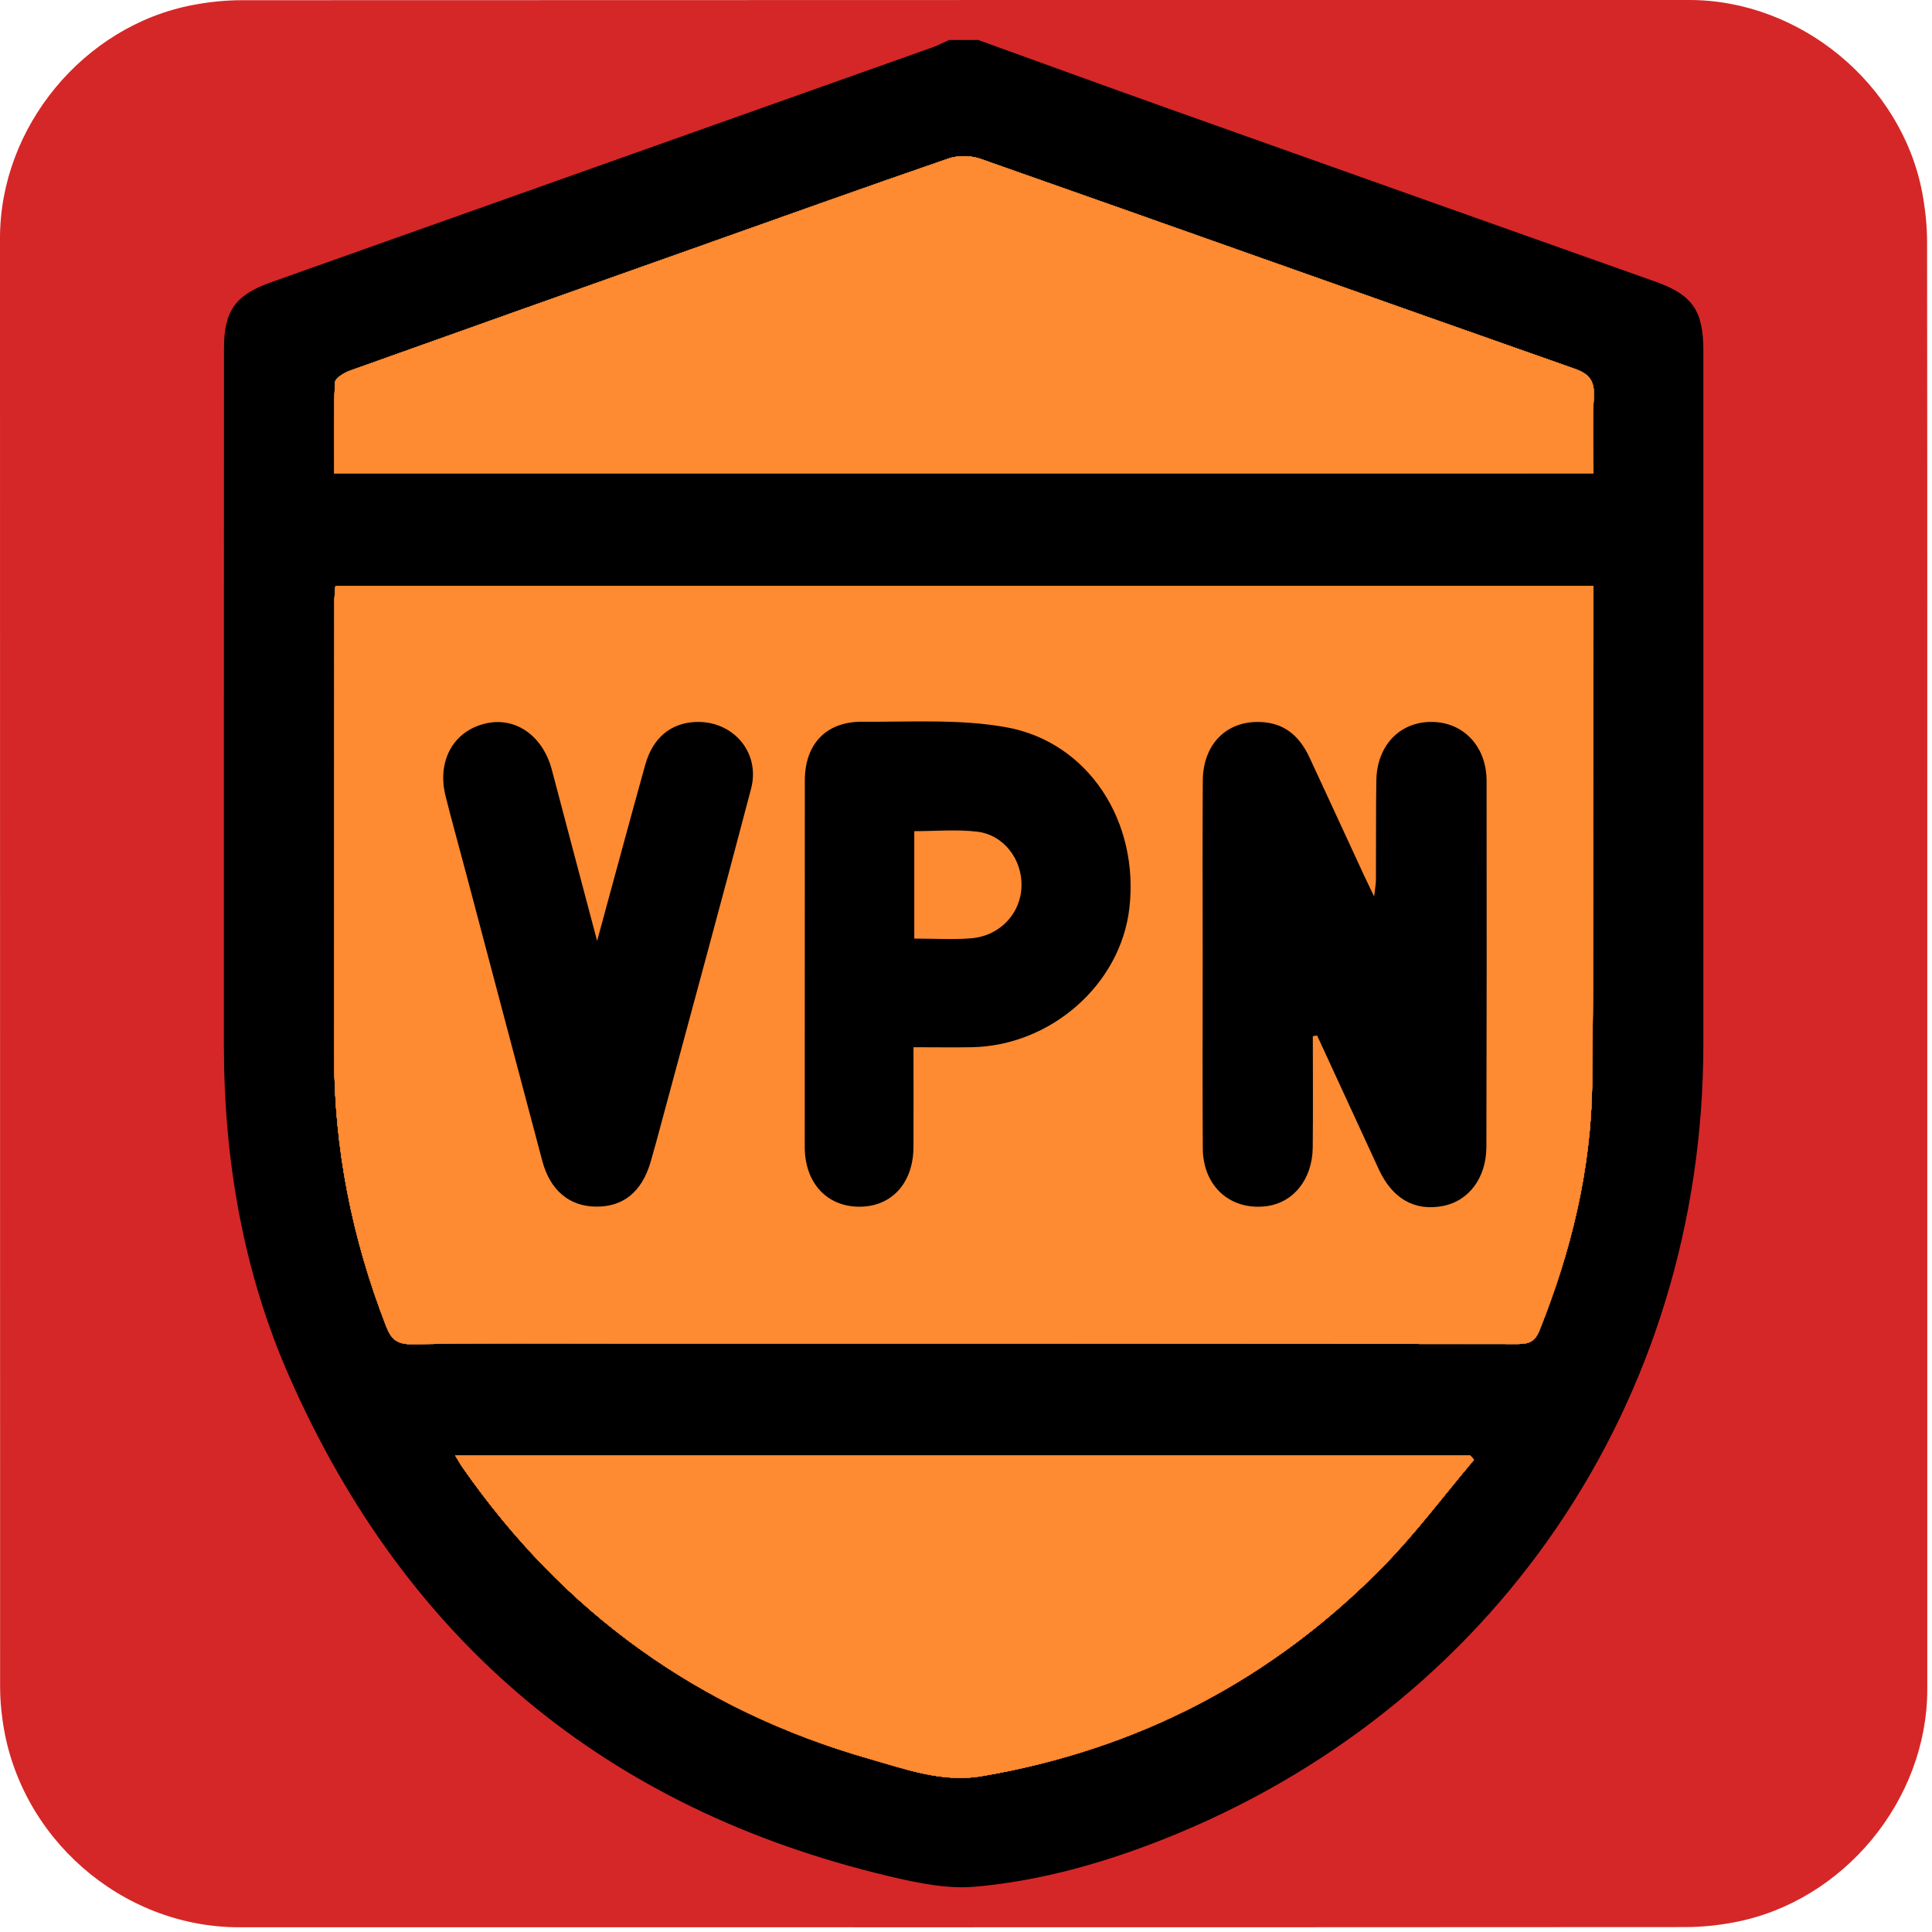
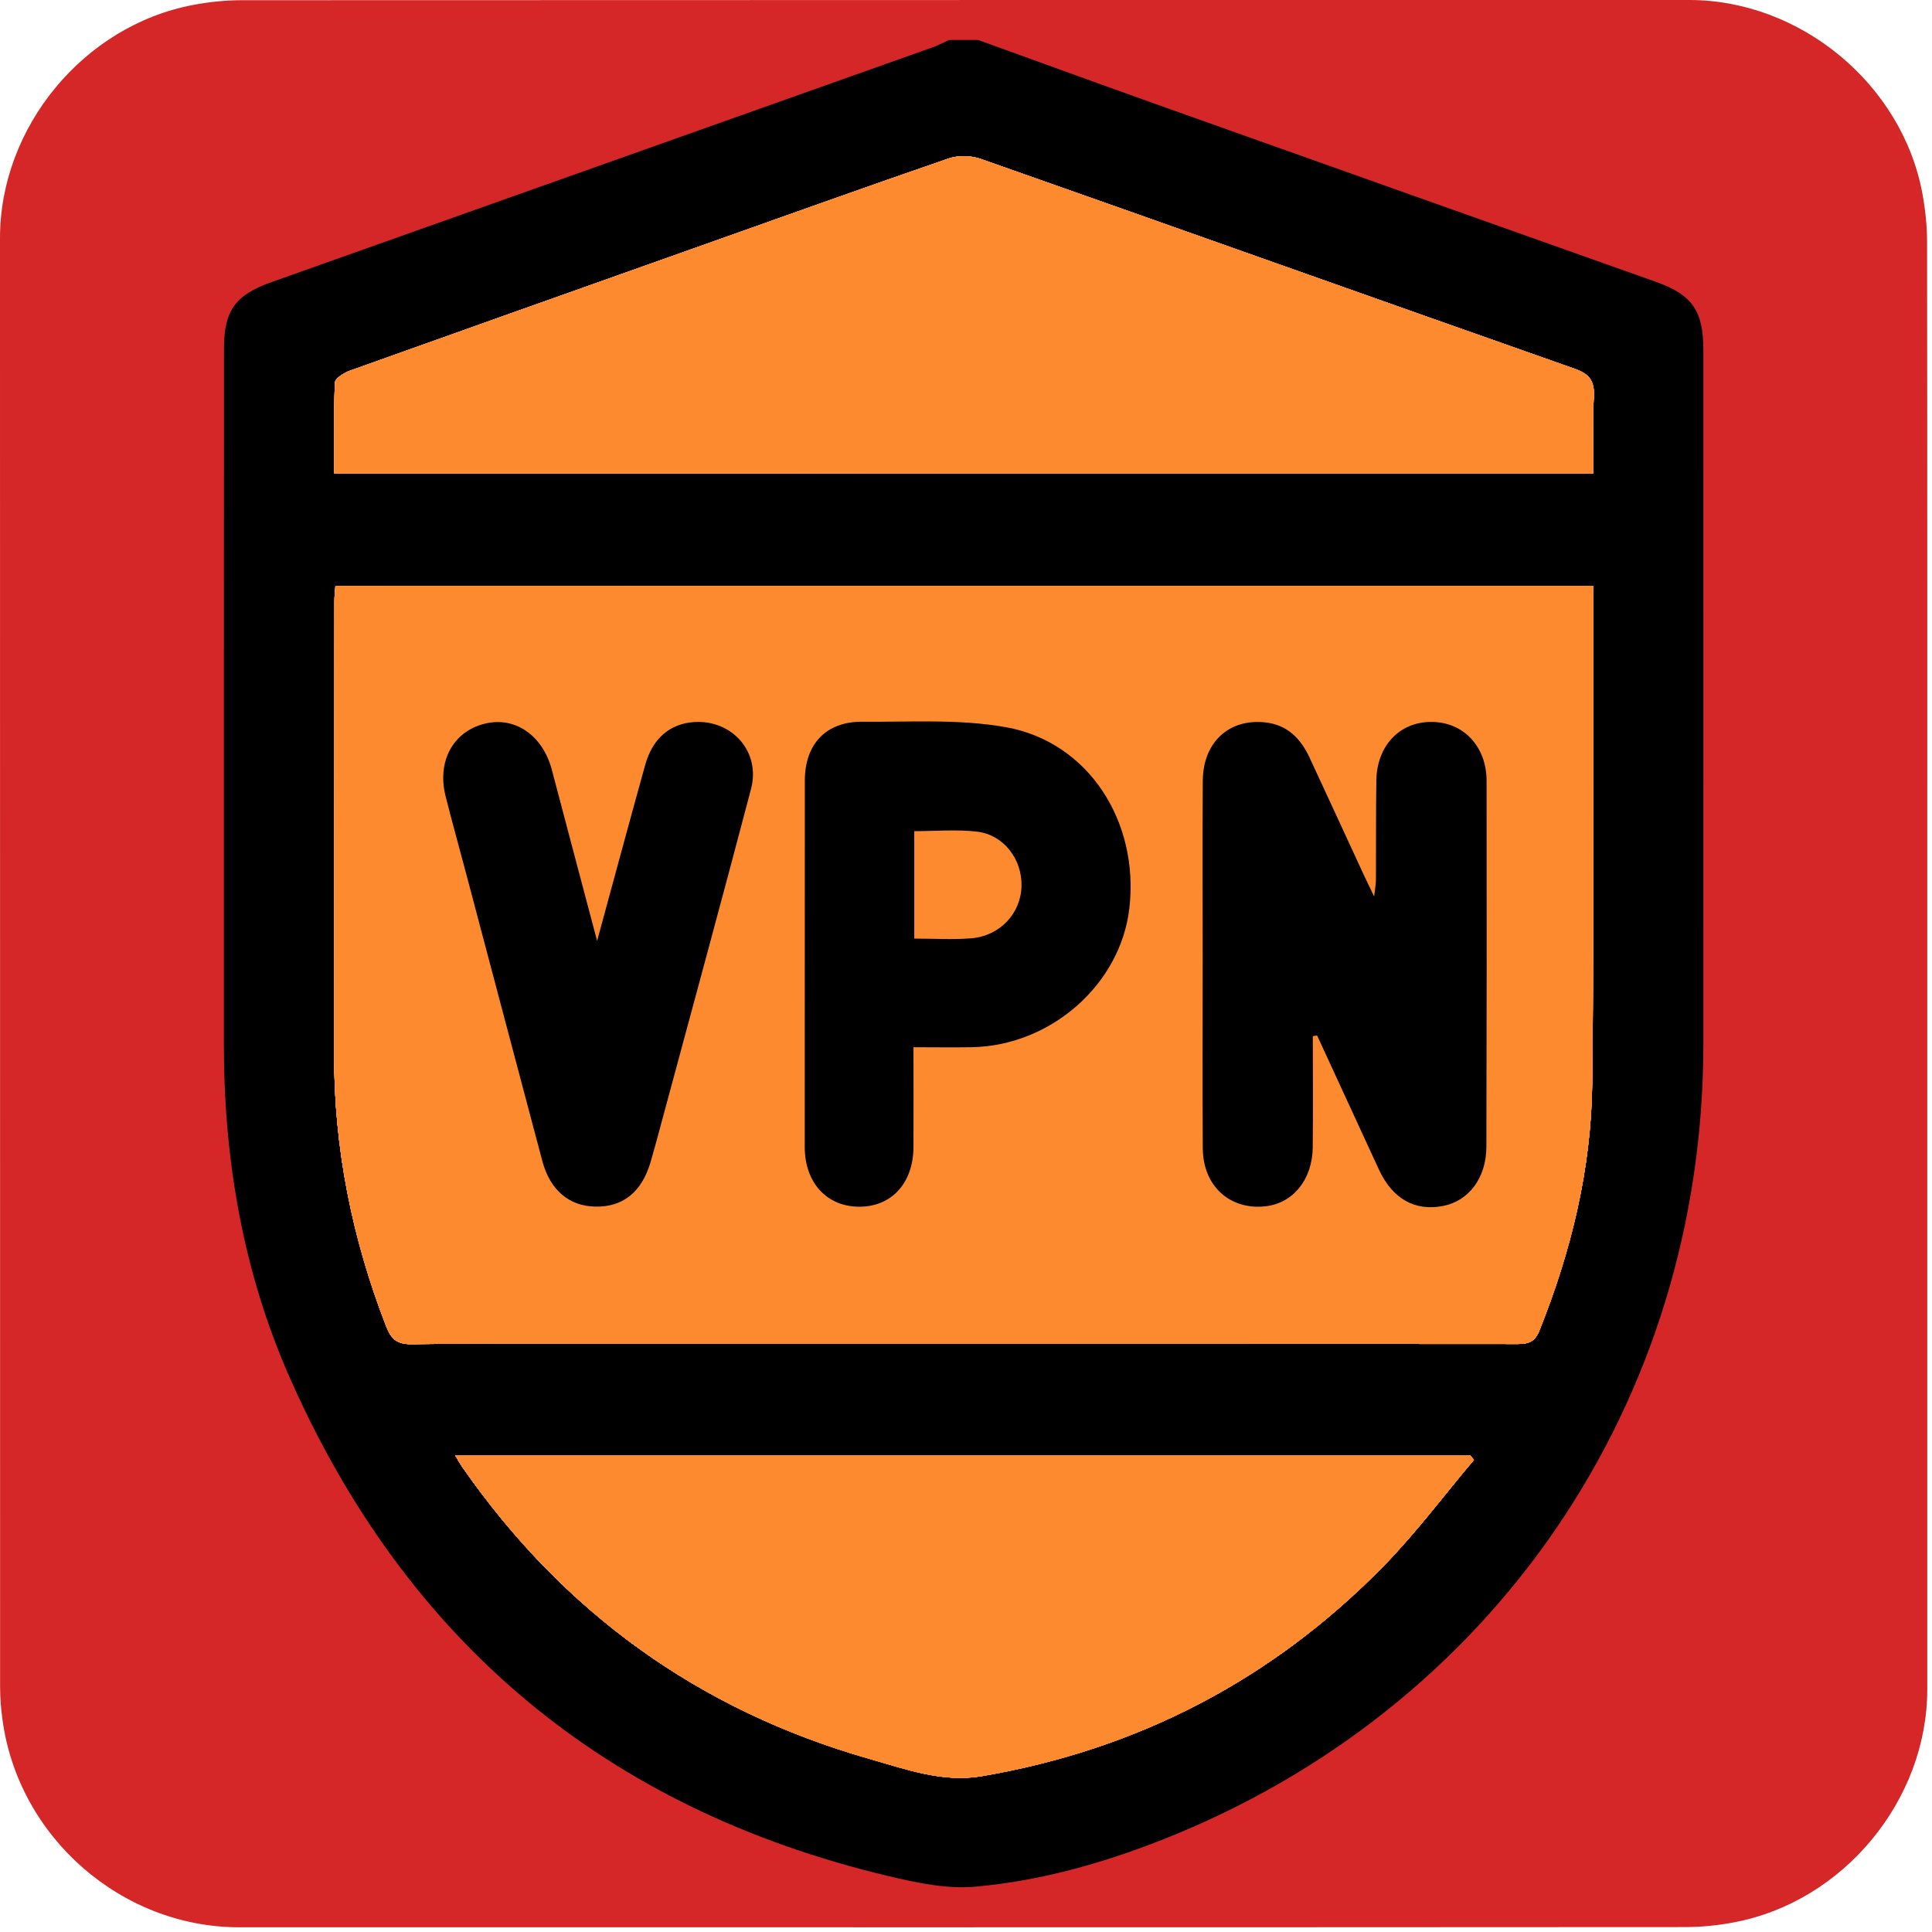
<svg xmlns="http://www.w3.org/2000/svg" id="vpn" viewBox="0 0 769 769" width="500" height="500" shape-rendering="geometricPrecision" text-rendering="geometricPrecision">
  <style>
-     @keyframes shine_gradient5_f_o{0%,53.333%{fill-opacity:1}63.333%,to{fill-opacity:0}}@keyframes shine_gradient4_f_o{0%,50%{fill-opacity:1}60%,to{fill-opacity:0}}@keyframes shine_gradient3_f_o{0%,46.667%{fill-opacity:1}56.667%,to{fill-opacity:0}}@keyframes shine_gradient2_f_o{0%,43.333%{fill-opacity:1}53.333%,to{fill-opacity:0}}@keyframes shine_gradient1_f_o{0%,40%{fill-opacity:1}50%,to{fill-opacity:0}}#shine_gradient5{animation:shine_gradient5_f_o 3000ms linear infinite normal forwards}#shine_gradient4{animation:shine_gradient4_f_o 3000ms linear infinite normal forwards}#shine_gradient3{animation:shine_gradient3_f_o 3000ms linear infinite normal forwards}#shine_gradient2{animation:shine_gradient2_f_o 3000ms linear infinite normal forwards}#shine_gradient1{animation:shine_gradient1_f_o 3000ms linear infinite normal forwards}
+     @keyframes shine_gradient5_f_o{0%,53.333%{fill-opacity:1}60%,to{fill-opacity:0}}@keyframes shine_gradient4_f_o{0%,50%{fill-opacity:1}56.667%,to{fill-opacity:0}}@keyframes shine_gradient3_f_o{0%,46.667%{fill-opacity:1}53.333%,to{fill-opacity:0}}@keyframes shine_gradient2_f_o{0%,43.333%{fill-opacity:1}50%,to{fill-opacity:0}}@keyframes shine_gradient1_f_o{0%,40%{fill-opacity:1}46.667%,to{fill-opacity:0}}#shine_gradient5{animation:shine_gradient5_f_o 3000ms linear infinite normal forwards}#shine_gradient4{animation:shine_gradient4_f_o 3000ms linear infinite normal forwards}#shine_gradient3{animation:shine_gradient3_f_o 3000ms linear infinite normal forwards}#shine_gradient2{animation:shine_gradient2_f_o 3000ms linear infinite normal forwards}#shine_gradient1{animation:shine_gradient1_f_o 3000ms linear infinite normal forwards}
  </style>
  <defs>
-     <filter id="shine_gradient6-filter" x="-400%" width="600%" y="-400%" height="600%">
-       <feGaussianBlur id="shine_gradient6-filter-drop-shadow-0-blur" in="SourceAlpha" stdDeviation="0,0" />
-       <feOffset id="shine_gradient6-filter-drop-shadow-0-offset" dx="0" dy="0" result="tmp" />
-       <feFlood id="shine_gradient6-filter-drop-shadow-0-flood" flood-color="#000" />
-       <feComposite id="shine_gradient6-filter-drop-shadow-0-composite" operator="in" in2="tmp" />
-       <feMerge id="shine_gradient6-filter-drop-shadow-0-merge">
-         <feMergeNode id="shine_gradient6-filter-drop-shadow-0-merge-node-1" />
-         <feMergeNode id="shine_gradient6-filter-drop-shadow-0-merge-node-2" in="SourceGraphic" />
-       </feMerge>
-     </filter>
-     <filter id="shine_gradient5-filter" x="-400%" width="600%" y="-400%" height="600%">
-       <feGaussianBlur id="shine_gradient5-filter-drop-shadow-0-blur" in="SourceAlpha" stdDeviation="0,0" />
-       <feOffset id="shine_gradient5-filter-drop-shadow-0-offset" dx="0" dy="0" result="tmp" />
-       <feFlood id="shine_gradient5-filter-drop-shadow-0-flood" flood-color="#000" />
-       <feComposite id="shine_gradient5-filter-drop-shadow-0-composite" operator="in" in2="tmp" />
-       <feMerge id="shine_gradient5-filter-drop-shadow-0-merge">
-         <feMergeNode id="shine_gradient5-filter-drop-shadow-0-merge-node-1" />
-         <feMergeNode id="shine_gradient5-filter-drop-shadow-0-merge-node-2" in="SourceGraphic" />
-       </feMerge>
-     </filter>
-     <filter id="shine_gradient4-filter" x="-400%" width="600%" y="-400%" height="600%">
-       <feGaussianBlur id="shine_gradient4-filter-drop-shadow-0-blur" in="SourceAlpha" stdDeviation="0,0" />
-       <feOffset id="shine_gradient4-filter-drop-shadow-0-offset" dx="0" dy="0" result="tmp" />
-       <feFlood id="shine_gradient4-filter-drop-shadow-0-flood" flood-color="#000" />
-       <feComposite id="shine_gradient4-filter-drop-shadow-0-composite" operator="in" in2="tmp" />
-       <feMerge id="shine_gradient4-filter-drop-shadow-0-merge">
-         <feMergeNode id="shine_gradient4-filter-drop-shadow-0-merge-node-1" />
-         <feMergeNode id="shine_gradient4-filter-drop-shadow-0-merge-node-2" in="SourceGraphic" />
-       </feMerge>
-     </filter>
-     <filter id="shine_gradient3-filter" x="-400%" width="600%" y="-400%" height="600%">
-       <feGaussianBlur id="shine_gradient3-filter-drop-shadow-0-blur" in="SourceAlpha" stdDeviation="0,0" />
-       <feOffset id="shine_gradient3-filter-drop-shadow-0-offset" dx="0" dy="0" result="tmp" />
-       <feFlood id="shine_gradient3-filter-drop-shadow-0-flood" flood-color="#000" />
-       <feComposite id="shine_gradient3-filter-drop-shadow-0-composite" operator="in" in2="tmp" />
-       <feMerge id="shine_gradient3-filter-drop-shadow-0-merge">
-         <feMergeNode id="shine_gradient3-filter-drop-shadow-0-merge-node-1" />
-         <feMergeNode id="shine_gradient3-filter-drop-shadow-0-merge-node-2" in="SourceGraphic" />
-       </feMerge>
-     </filter>
-     <filter id="shine_gradient2-filter" x="-400%" width="600%" y="-400%" height="600%">
-       <feGaussianBlur id="shine_gradient2-filter-drop-shadow-0-blur" in="SourceAlpha" stdDeviation="0,0" />
-       <feOffset id="shine_gradient2-filter-drop-shadow-0-offset" dx="0" dy="0" result="tmp" />
-       <feFlood id="shine_gradient2-filter-drop-shadow-0-flood" flood-color="#000" />
-       <feComposite id="shine_gradient2-filter-drop-shadow-0-composite" operator="in" in2="tmp" />
-       <feMerge id="shine_gradient2-filter-drop-shadow-0-merge">
-         <feMergeNode id="shine_gradient2-filter-drop-shadow-0-merge-node-1" />
-         <feMergeNode id="shine_gradient2-filter-drop-shadow-0-merge-node-2" in="SourceGraphic" />
-       </feMerge>
-     </filter>
-     <filter id="shine_gradient1-filter" x="-400%" width="600%" y="-400%" height="600%">
-       <feGaussianBlur id="shine_gradient1-filter-drop-shadow-0-blur" in="SourceAlpha" stdDeviation="0,0" />
-       <feOffset id="shine_gradient1-filter-drop-shadow-0-offset" dx="0" dy="0" result="tmp" />
-       <feFlood id="shine_gradient1-filter-drop-shadow-0-flood" flood-color="#000" />
-       <feComposite id="shine_gradient1-filter-drop-shadow-0-composite" operator="in" in2="tmp" />
-       <feMerge id="shine_gradient1-filter-drop-shadow-0-merge">
-         <feMergeNode id="shine_gradient1-filter-drop-shadow-0-merge-node-1" />
-         <feMergeNode id="shine_gradient1-filter-drop-shadow-0-merge-node-2" in="SourceGraphic" />
-       </feMerge>
-     </filter>
    <linearGradient id="shine_gradient5-fill" x1=".421" y1=".408" x2=".881" y2=".796" spreadMethod="pad" gradientUnits="objectBoundingBox">
      <stop id="shine_gradient5-fill-0" offset="0%" stop-color="#FE8A30" />
      <stop id="shine_gradient5-fill-1" offset="100%" stop-color="#FFDEC5" />
    </linearGradient>
    <linearGradient id="shine_gradient4-fill" x1=".04" y1=".133" x2=".527" y2=".53" spreadMethod="reflect" gradientUnits="objectBoundingBox">
      <stop id="shine_gradient4-fill-0" offset="0%" stop-color="#FE8A30" />
      <stop id="shine_gradient4-fill-1" offset="100%" stop-color="#FFDEC5" />
    </linearGradient>
    <linearGradient id="shine_gradient3-fill" x1=".741" y1=".68" x2="1.231" y2="1.067" spreadMethod="reflect" gradientUnits="objectBoundingBox">
      <stop id="shine_gradient3-fill-0" offset="0%" stop-color="#FE8A30" />
      <stop id="shine_gradient3-fill-1" offset="100%" stop-color="#FFDEC5" />
    </linearGradient>
    <linearGradient id="shine_gradient2-fill" x1="-.265" y1="-.096" x2=".332" y2=".369" spreadMethod="pad" gradientUnits="objectBoundingBox">
      <stop id="shine_gradient2-fill-0" offset="0%" stop-color="#FFDEC5" />
      <stop id="shine_gradient2-fill-1" offset="100%" stop-color="#FE8A30" />
    </linearGradient>
  </defs>
  <g id="background" transform="matrix(4 0 0 4 -796.72 -2313.48)">
    <path id="square" d="M390.96 674.28v72.19c0 11.03-8.32 21.11-19.18 23.18-1.61.31-3.27.48-4.9.48-47.97.03-95.93.02-143.9.02-11.76 0-22.02-9.02-23.56-20.72a23.27 23.27 0 01-.23-3.12c-.01-48.09-.01-96.18-.01-144.26 0-11.03 8.32-21.12 19.18-23.18 1.61-.31 3.27-.48 4.9-.48 48.01-.02 96.02-.02 144.02-.02 11.03 0 21.13 8.33 23.18 19.18.3 1.61.48 3.27.48 4.9.03 23.94.02 47.89.02 71.83z" fill="#D52727" stroke="none" stroke-width="1" />
  </g>
  <g id="shield_top" transform="matrix(4 0 0 4 -796.69 -2313.45)">
    <g id="shield_group" stroke="none" stroke-width="1">
      <path id="shield_border" d="M296.51 582.34c6.33 2.29 12.65 4.59 18.99 6.85 16.13 5.75 32.27 11.47 48.4 17.2 3.67 1.3 4.77 2.88 4.77 6.82 0 23.04.01 46.09 0 69.13-.03 35.52-20.85 66.1-53.89 79.11-5.97 2.35-12.15 4.08-18.53 4.65-2.84.26-5.84-.38-8.67-1.05-28.08-6.68-47.98-23.29-59.61-49.68-4.61-10.47-6.51-21.57-6.52-32.99-.01-23.1.01-46.21.01-69.31 0-3.8 1.12-5.36 4.74-6.64 21.94-7.79 43.88-15.58 65.81-23.37.55-.2 1.07-.48 1.61-.72h2.89z" fill="#000" />
-       <path id="shine_gradient6" d="M244.46 723.18c.32.52.51.87.74 1.2 10.05 14.43 23.5 24.14 40.41 28.98 3.65 1.04 7.35 2.41 11.23 1.75 15.57-2.65 28.95-9.62 40-20.9 3.23-3.3 6.01-7.04 9-10.58-.13-.15-.25-.3-.38-.45h-101zm-12.03-97.72h125.3c0-2.6-.1-5.11.04-7.59.09-1.57-.41-2.29-1.93-2.82-19.71-6.93-39.39-13.95-59.1-20.88-.96-.34-2.24-.36-3.19-.03-8.57 2.95-17.11 6.02-25.66 9.05-11.3 4.01-22.61 8.02-33.9 12.06-.59.21-1.47.76-1.49 1.19-.13 2.97-.07 5.95-.07 9.02zm125.3 11.2H232.55c-.04.57-.1 1.04-.1 1.5-.01 15.02-.01 30.04-.03 45.06-.02 9.38 1.79 18.39 5.18 27.12.5 1.3 1.1 1.8 2.57 1.78 7-.1 14-.05 21.01-.05 29.68 0 59.37 0 89.05.03 1.09 0 1.69-.25 2.13-1.35 3.16-7.89 5.15-16.05 5.25-24.56.15-12.63.09-25.25.11-37.88.01-3.83.01-7.66.01-11.65z" filter="url(#shine_gradient6-filter)" fill="#FE8A30" />
-       <path id="shine_gradient5" d="M244.46 723.18c.32.52.51.87.74 1.2 10.05 14.43 23.5 24.14 40.41 28.98 3.65 1.04 7.35 2.41 11.23 1.75 15.57-2.65 28.95-9.62 40-20.9 3.23-3.3 6.01-7.04 9-10.58-.13-.15-.25-.3-.38-.45h-101zm-12.03-97.72h125.3c0-2.6-.1-5.11.04-7.59.09-1.57-.41-2.29-1.93-2.82-19.71-6.93-39.39-13.95-59.1-20.88-.96-.34-2.24-.36-3.19-.03-8.57 2.95-17.11 6.02-25.66 9.05-11.3 4.01-22.61 8.02-33.9 12.06-.59.21-1.47.76-1.49 1.19-.13 2.97-.07 5.95-.07 9.02zm125.3 11.2H232.55c-.04.57-.1 1.04-.1 1.5-.01 15.02-.01 30.04-.03 45.06-.02 9.38 1.79 18.39 5.18 27.12.5 1.3 1.1 1.8 2.57 1.78 7-.1 14-.05 21.01-.05 29.68 0 59.37 0 89.05.03 1.09 0 1.69-.25 2.13-1.35 3.16-7.89 5.15-16.05 5.25-24.56.15-12.63.09-25.25.11-37.88.01-3.83.01-7.66.01-11.65z" filter="url(#shine_gradient5-filter)" fill="url(#shine_gradient5-fill)" />
-       <path id="shine_gradient4" d="M244.46 723.18c.32.52.51.87.74 1.2 10.05 14.43 23.5 24.14 40.41 28.98 3.65 1.04 7.35 2.41 11.23 1.75 15.57-2.65 28.95-9.62 40-20.9 3.23-3.3 6.01-7.04 9-10.58-.13-.15-.25-.3-.38-.45h-101zm-12.03-97.72h125.3c0-2.6-.1-5.11.04-7.59.09-1.57-.41-2.29-1.93-2.82-19.71-6.93-39.39-13.95-59.1-20.88-.96-.34-2.24-.36-3.19-.03-8.57 2.95-17.11 6.02-25.66 9.05-11.3 4.01-22.61 8.02-33.9 12.06-.59.21-1.47.76-1.49 1.19-.13 2.97-.07 5.95-.07 9.02zm125.3 11.2H232.55c-.04.57-.1 1.04-.1 1.5-.01 15.02-.01 30.04-.03 45.06-.02 9.38 1.79 18.39 5.18 27.12.5 1.3 1.1 1.8 2.57 1.78 7-.1 14-.05 21.01-.05 29.68 0 59.37 0 89.05.03 1.09 0 1.69-.25 2.13-1.35 3.16-7.89 5.15-16.05 5.25-24.56.15-12.63.09-25.25.11-37.88.01-3.83.01-7.66.01-11.65z" filter="url(#shine_gradient4-filter)" fill="url(#shine_gradient4-fill)" />
-       <path id="shine_gradient3" d="M244.46 723.18c.32.52.51.87.74 1.2 10.05 14.43 23.5 24.14 40.41 28.98 3.65 1.04 7.35 2.41 11.23 1.75 15.57-2.65 28.95-9.62 40-20.9 3.23-3.3 6.01-7.04 9-10.58-.13-.15-.25-.3-.38-.45h-101zm-12.03-97.72h125.3c0-2.6-.1-5.11.04-7.59.09-1.57-.41-2.29-1.93-2.82-19.71-6.93-39.39-13.95-59.1-20.88-.96-.34-2.24-.36-3.19-.03-8.57 2.95-17.11 6.02-25.66 9.05-11.3 4.01-22.61 8.02-33.9 12.06-.59.21-1.47.76-1.49 1.19-.13 2.97-.07 5.95-.07 9.02zm125.3 11.2H232.55c-.04.57-.1 1.04-.1 1.5-.01 15.02-.01 30.04-.03 45.06-.02 9.38 1.79 18.39 5.18 27.12.5 1.3 1.1 1.8 2.57 1.78 7-.1 14-.05 21.01-.05 29.68 0 59.37 0 89.05.03 1.09 0 1.69-.25 2.13-1.35 3.16-7.89 5.15-16.05 5.25-24.56.15-12.63.09-25.25.11-37.88.01-3.83.01-7.66.01-11.65z" filter="url(#shine_gradient3-filter)" fill="url(#shine_gradient3-fill)" />
-       <path id="shine_gradient2" d="M244.46 723.18c.32.52.51.87.74 1.2 10.05 14.43 23.5 24.14 40.41 28.98 3.65 1.04 7.35 2.41 11.23 1.75 15.57-2.65 28.95-9.62 40-20.9 3.23-3.3 6.01-7.04 9-10.58-.13-.15-.25-.3-.38-.45h-101zm-12.03-97.72h125.3c0-2.6-.1-5.11.04-7.59.09-1.57-.41-2.29-1.93-2.82-19.71-6.93-39.39-13.95-59.1-20.88-.96-.34-2.24-.36-3.19-.03-8.57 2.95-17.11 6.02-25.66 9.05-11.3 4.01-22.61 8.02-33.9 12.06-.59.21-1.47.76-1.49 1.19-.13 2.97-.07 5.95-.07 9.02zm125.3 11.2H232.55c-.04.57-.1 1.04-.1 1.5-.01 15.02-.01 30.04-.03 45.06-.02 9.38 1.79 18.39 5.18 27.12.5 1.3 1.1 1.8 2.57 1.78 7-.1 14-.05 21.01-.05 29.68 0 59.37 0 89.05.03 1.09 0 1.69-.25 2.13-1.35 3.16-7.89 5.15-16.05 5.25-24.56.15-12.63.09-25.25.11-37.88.01-3.83.01-7.66.01-11.65z" filter="url(#shine_gradient2-filter)" fill="url(#shine_gradient2-fill)" />
-       <path id="shine_gradient1" d="M244.46 723.18c.32.52.51.87.74 1.2 10.05 14.43 23.5 24.14 40.41 28.98 3.65 1.04 7.35 2.41 11.23 1.75 15.57-2.65 28.95-9.62 40-20.9 3.23-3.3 6.01-7.04 9-10.58-.13-.15-.25-.3-.38-.45h-101zm-12.03-97.72h125.3c0-2.6-.1-5.11.04-7.59.09-1.57-.41-2.29-1.93-2.82-19.71-6.93-39.39-13.95-59.1-20.88-.96-.34-2.24-.36-3.19-.03-8.57 2.95-17.11 6.02-25.66 9.05-11.3 4.01-22.61 8.02-33.9 12.06-.59.21-1.47.76-1.49 1.19-.13 2.97-.07 5.95-.07 9.02zm125.3 11.2H232.55c-.04.57-.1 1.04-.1 1.5-.01 15.02-.01 30.04-.03 45.06-.02 9.38 1.79 18.39 5.18 27.12.5 1.3 1.1 1.8 2.57 1.78 7-.1 14-.05 21.01-.05 29.68 0 59.37 0 89.05.03 1.09 0 1.69-.25 2.13-1.35 3.16-7.89 5.15-16.05 5.25-24.56.15-12.63.09-25.25.11-37.88.01-3.83.01-7.66.01-11.65z" filter="url(#shine_gradient1-filter)" fill="#FE8A30" />
+       <path id="shine_gradient6" d="M244.46 723.18c.32.52.51.87.74 1.2 10.05 14.43 23.5 24.14 40.41 28.98 3.65 1.04 7.35 2.41 11.23 1.75 15.57-2.65 28.95-9.62 40-20.9 3.23-3.3 6.01-7.04 9-10.58-.13-.15-.25-.3-.38-.45h-101zm-12.03-97.72h125.3c0-2.6-.1-5.11.04-7.59.09-1.57-.41-2.29-1.93-2.82-19.71-6.93-39.39-13.95-59.1-20.88-.96-.34-2.24-.36-3.19-.03-8.57 2.95-17.11 6.02-25.66 9.05-11.3 4.01-22.61 8.02-33.9 12.06-.59.21-1.47.76-1.49 1.19-.13 2.97-.07 5.95-.07 9.02zm125.3 11.2H232.55c-.04.57-.1 1.04-.1 1.5-.01 15.02-.01 30.04-.03 45.06-.02 9.38 1.79 18.39 5.18 27.12.5 1.3 1.1 1.8 2.57 1.78 7-.1 14-.05 21.01-.05 29.68 0 59.37 0 89.05.03 1.09 0 1.69-.25 2.13-1.35 3.16-7.89 5.15-16.05 5.25-24.56.15-12.63.09-25.25.11-37.88.01-3.83.01-7.66.01-11.65z" fill="#FE8A30" />
+       <path id="shine_gradient5" d="M244.46 723.18c.32.52.51.87.74 1.2 10.05 14.43 23.5 24.14 40.41 28.98 3.65 1.04 7.35 2.41 11.23 1.75 15.57-2.65 28.95-9.62 40-20.9 3.23-3.3 6.01-7.04 9-10.58-.13-.15-.25-.3-.38-.45h-101zm-12.03-97.72h125.3c0-2.6-.1-5.11.04-7.59.09-1.57-.41-2.29-1.93-2.82-19.71-6.93-39.39-13.95-59.1-20.88-.96-.34-2.24-.36-3.19-.03-8.57 2.95-17.11 6.02-25.66 9.05-11.3 4.01-22.61 8.02-33.9 12.06-.59.21-1.47.76-1.49 1.19-.13 2.97-.07 5.95-.07 9.02zm125.3 11.2H232.55c-.04.57-.1 1.04-.1 1.5-.01 15.02-.01 30.04-.03 45.06-.02 9.38 1.79 18.39 5.18 27.12.5 1.3 1.1 1.8 2.57 1.78 7-.1 14-.05 21.01-.05 29.68 0 59.37 0 89.05.03 1.09 0 1.69-.25 2.13-1.35 3.16-7.89 5.15-16.05 5.25-24.56.15-12.63.09-25.25.11-37.88.01-3.83.01-7.66.01-11.65z" fill="url(#shine_gradient5-fill)" />
+       <path id="shine_gradient4" d="M244.46 723.18c.32.52.51.87.74 1.2 10.05 14.43 23.5 24.14 40.41 28.98 3.65 1.04 7.35 2.41 11.23 1.75 15.57-2.65 28.95-9.62 40-20.9 3.23-3.3 6.01-7.04 9-10.58-.13-.15-.25-.3-.38-.45h-101zm-12.03-97.72h125.3c0-2.6-.1-5.11.04-7.59.09-1.57-.41-2.29-1.93-2.82-19.71-6.93-39.39-13.95-59.1-20.88-.96-.34-2.24-.36-3.19-.03-8.57 2.95-17.11 6.02-25.66 9.05-11.3 4.01-22.61 8.02-33.9 12.06-.59.21-1.47.76-1.49 1.19-.13 2.97-.07 5.95-.07 9.02zm125.3 11.2H232.55c-.04.57-.1 1.04-.1 1.5-.01 15.02-.01 30.04-.03 45.06-.02 9.38 1.79 18.39 5.18 27.12.5 1.3 1.1 1.8 2.57 1.78 7-.1 14-.05 21.01-.05 29.68 0 59.37 0 89.05.03 1.09 0 1.69-.25 2.13-1.35 3.16-7.89 5.15-16.05 5.25-24.56.15-12.63.09-25.25.11-37.88.01-3.83.01-7.66.01-11.65z" fill="url(#shine_gradient4-fill)" />
+       <path id="shine_gradient3" d="M244.46 723.18c.32.52.51.87.74 1.2 10.05 14.43 23.5 24.14 40.41 28.98 3.65 1.04 7.35 2.41 11.23 1.75 15.57-2.65 28.95-9.62 40-20.9 3.23-3.3 6.01-7.04 9-10.58-.13-.15-.25-.3-.38-.45h-101zm-12.03-97.72h125.3c0-2.6-.1-5.11.04-7.59.09-1.57-.41-2.29-1.93-2.82-19.71-6.93-39.39-13.95-59.1-20.88-.96-.34-2.24-.36-3.19-.03-8.57 2.95-17.11 6.02-25.66 9.05-11.3 4.01-22.61 8.02-33.9 12.06-.59.21-1.47.76-1.49 1.19-.13 2.97-.07 5.95-.07 9.02zm125.3 11.2H232.55c-.04.57-.1 1.04-.1 1.5-.01 15.02-.01 30.04-.03 45.06-.02 9.38 1.79 18.39 5.18 27.12.5 1.3 1.1 1.8 2.57 1.78 7-.1 14-.05 21.01-.05 29.68 0 59.37 0 89.05.03 1.09 0 1.69-.25 2.13-1.35 3.16-7.89 5.15-16.05 5.25-24.56.15-12.63.09-25.25.11-37.88.01-3.83.01-7.66.01-11.65z" fill="url(#shine_gradient3-fill)" />
+       <path id="shine_gradient2" d="M244.46 723.18c.32.52.51.87.74 1.2 10.05 14.43 23.5 24.14 40.41 28.98 3.65 1.04 7.35 2.41 11.23 1.75 15.57-2.65 28.95-9.62 40-20.9 3.23-3.3 6.01-7.04 9-10.58-.13-.15-.25-.3-.38-.45h-101zm-12.03-97.72h125.3c0-2.6-.1-5.11.04-7.59.09-1.57-.41-2.29-1.93-2.82-19.71-6.93-39.39-13.95-59.1-20.88-.96-.34-2.24-.36-3.19-.03-8.57 2.95-17.11 6.02-25.66 9.05-11.3 4.01-22.61 8.02-33.9 12.06-.59.21-1.47.76-1.49 1.19-.13 2.97-.07 5.95-.07 9.02zm125.3 11.2H232.55c-.04.57-.1 1.04-.1 1.5-.01 15.02-.01 30.04-.03 45.06-.02 9.38 1.79 18.39 5.18 27.12.5 1.3 1.1 1.8 2.57 1.78 7-.1 14-.05 21.01-.05 29.68 0 59.37 0 89.05.03 1.09 0 1.69-.25 2.13-1.35 3.16-7.89 5.15-16.05 5.25-24.56.15-12.63.09-25.25.11-37.88.01-3.83.01-7.66.01-11.65z" fill="url(#shine_gradient2-fill)" />
+       <path id="shine_gradient1" d="M244.46 723.18c.32.52.51.87.74 1.2 10.05 14.43 23.5 24.14 40.41 28.98 3.65 1.04 7.35 2.41 11.23 1.75 15.57-2.65 28.95-9.62 40-20.9 3.23-3.3 6.01-7.04 9-10.58-.13-.15-.25-.3-.38-.45h-101zm-12.03-97.72h125.3c0-2.6-.1-5.11.04-7.59.09-1.57-.41-2.29-1.93-2.82-19.71-6.93-39.39-13.95-59.1-20.88-.96-.34-2.24-.36-3.19-.03-8.57 2.95-17.11 6.02-25.66 9.05-11.3 4.01-22.61 8.02-33.9 12.06-.59.21-1.47.76-1.49 1.19-.13 2.97-.07 5.95-.07 9.02zm125.3 11.2H232.55c-.04.57-.1 1.04-.1 1.5-.01 15.02-.01 30.04-.03 45.06-.02 9.38 1.79 18.39 5.18 27.12.5 1.3 1.1 1.8 2.57 1.78 7-.1 14-.05 21.01-.05 29.68 0 59.37 0 89.05.03 1.09 0 1.69-.25 2.13-1.35 3.16-7.89 5.15-16.05 5.25-24.56.15-12.63.09-25.25.11-37.88.01-3.83.01-7.66.01-11.65z" fill="#FE8A30" />
      <path id="letter_n" d="M329.81 681.47c0 3.7.03 7.39-.01 11.09-.04 3.19-1.97 5.54-4.71 5.84-3.53.39-6.2-2.02-6.23-5.74-.04-6.34-.01-12.69-.01-19.03 0-5.86-.03-11.73.01-17.59.03-3.8 2.58-6.16 6.16-5.8 2.19.22 3.55 1.56 4.44 3.46 1.84 3.95 3.66 7.91 5.49 11.87.25.53.51 1.06.96 2 .1-.84.18-1.27.18-1.69.02-3.29-.01-6.58.04-9.87.06-3.46 2.33-5.83 5.5-5.81 3.15.01 5.46 2.42 5.47 5.85.02 12.15.01 24.29-.02 36.44-.01 3.07-1.74 5.36-4.28 5.87-2.84.56-5.07-.7-6.43-3.65-2.04-4.43-4.09-8.87-6.13-13.3-.14.01-.28.03-.43.06z" fill="#000" />
      <path id="letter_v" d="M258.59 671.99c1.68-6.16 3.21-11.85 4.79-17.53.74-2.65 2.5-4.11 4.91-4.25 3.76-.21 6.58 2.98 5.62 6.64-2.89 11.02-5.9 22.01-8.86 33.01-.37 1.38-.74 2.77-1.14 4.14-.88 2.99-2.76 4.49-5.5 4.43-2.61-.05-4.5-1.64-5.27-4.53-2.55-9.57-5.07-19.14-7.61-28.71-.67-2.54-1.38-5.06-2.02-7.61-.86-3.45.73-6.39 3.84-7.19 3.04-.79 5.83 1.13 6.74 4.59 1.45 5.52 2.92 11.04 4.5 17.01z" fill="#000" />
      <path id="letter_p" d="M299.3 650.73c-4.65-.84-9.52-.51-14.3-.55-3.63-.03-5.74 2.22-5.74 5.87-.01 12.14-.01 24.29-.01 36.43 0 3.59 2.21 5.98 5.48 5.96 3.18-.02 5.31-2.36 5.34-5.9.02-3.22 0-6.45 0-9.97 2.09 0 3.93.03 5.77 0 7.89-.13 14.83-6.24 15.71-13.81 1.01-8.62-4.05-16.55-12.25-18.03zm-3.47 21c-1.83.15-3.68.03-5.68.03v-10.69c2.14 0 4.22-.19 6.26.05 2.66.32 4.5 2.78 4.41 5.46-.08 2.68-2.14 4.91-4.99 5.15z" fill="#000" />
    </g>
  </g>
</svg>
